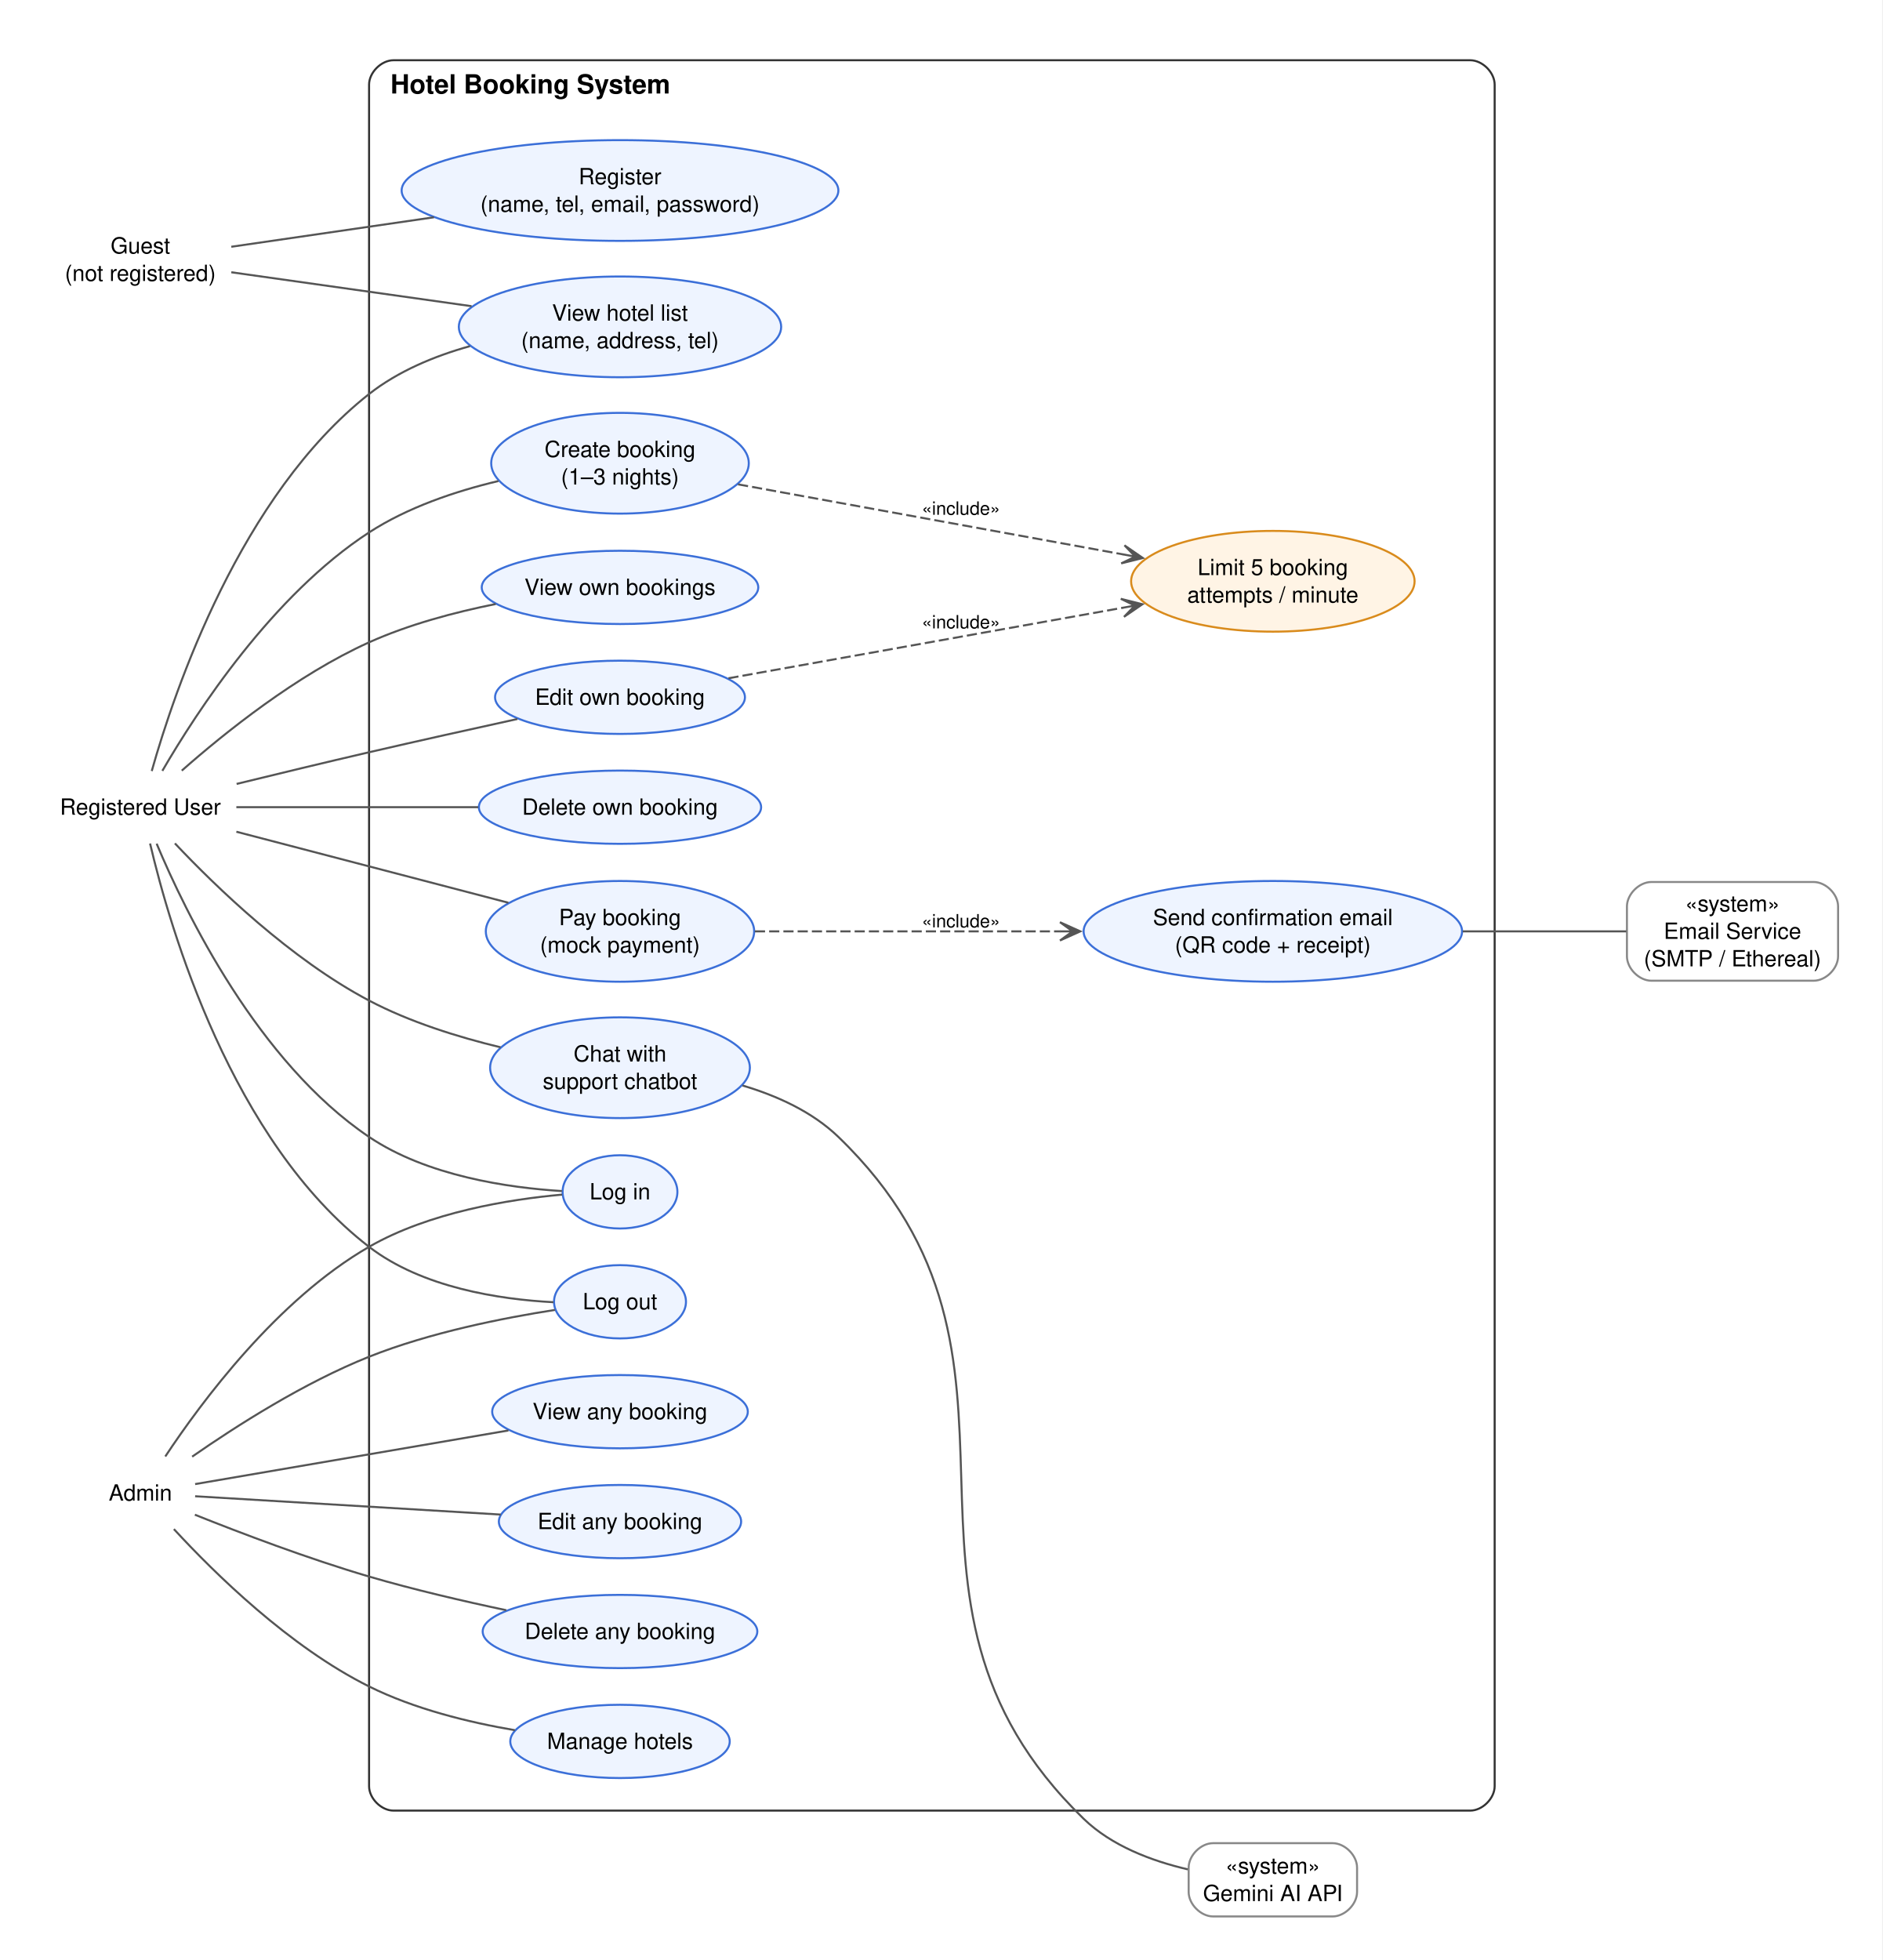
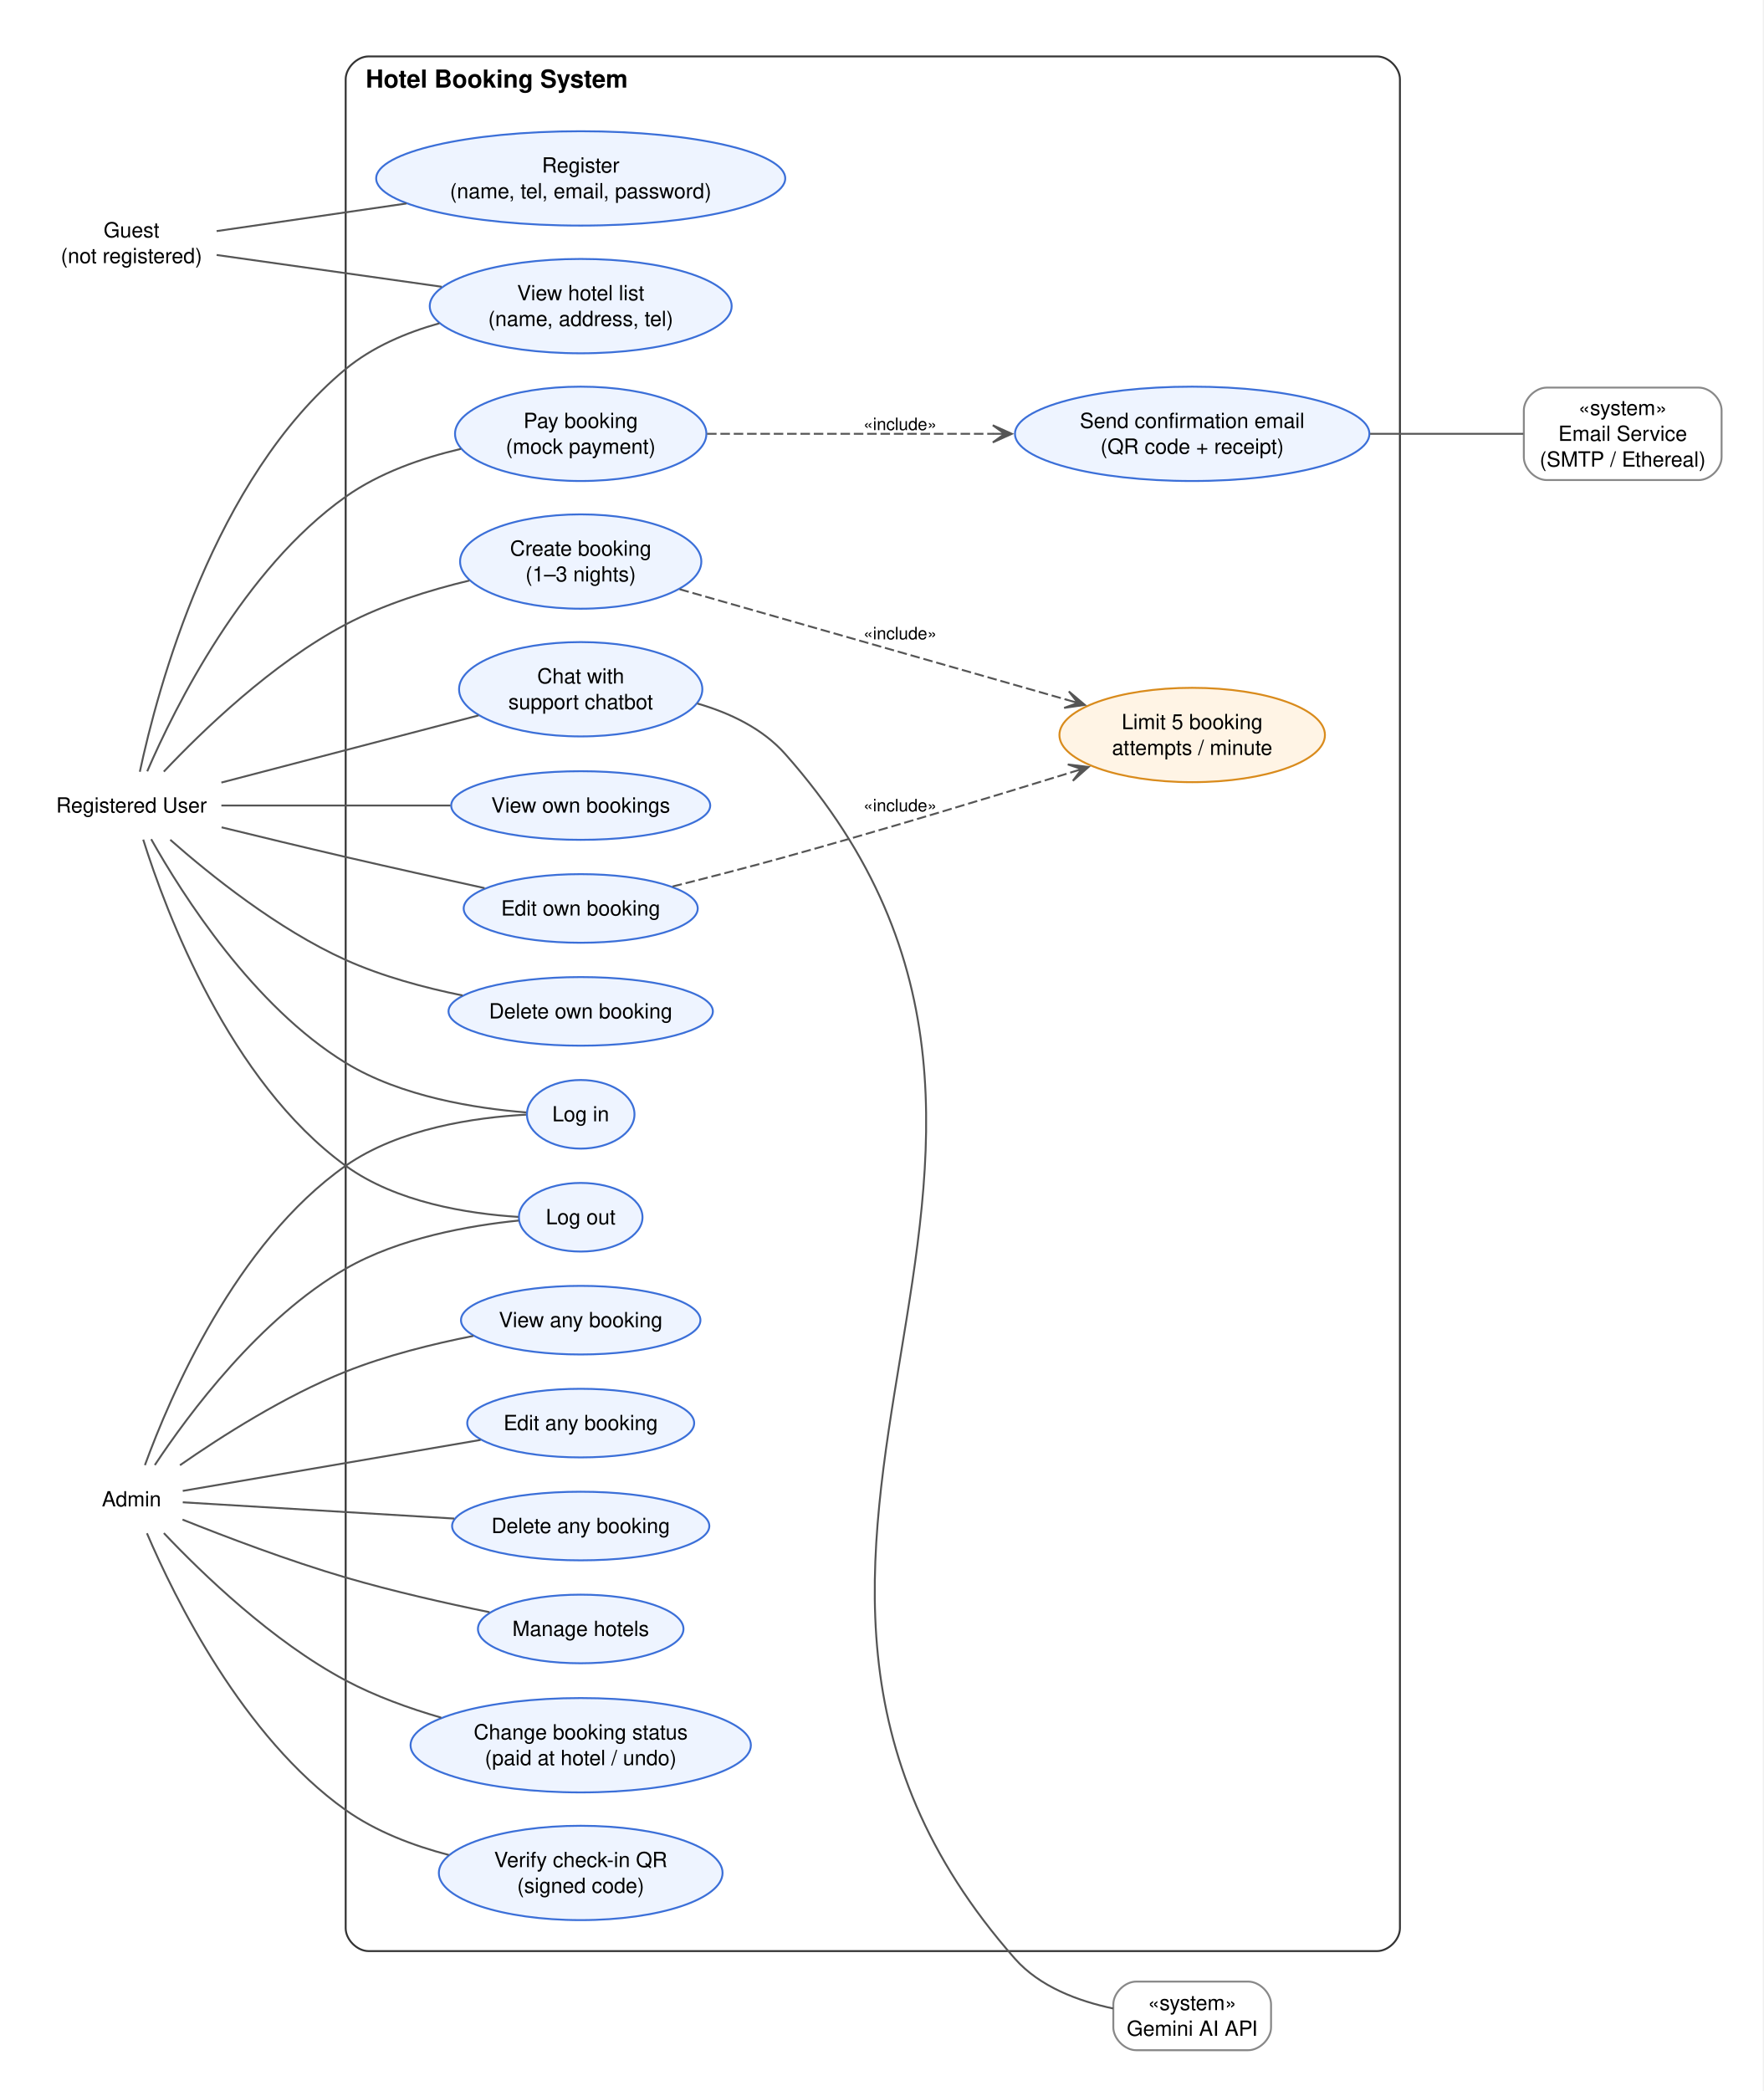
- <svg xmlns="http://www.w3.org/2000/svg" width="925pt" height="963pt" viewBox="0.00 0.00 925.00 963.00">
-   <g id="graph0" class="graph" transform="scale(1 1) rotate(0) translate(21.6 941.6)">
-     <polygon fill="white" stroke="none" points="-21.6,21.6 -21.6,-941.6 903.18,-941.6 903.18,21.6 -21.6,21.6" />
+ <svg xmlns="http://www.w3.org/2000/svg" width="925pt" height="1097pt" viewBox="0.00 0.00 925.00 1097.00">
+   <g id="graph0" class="graph" transform="scale(1 1) rotate(0) translate(21.6 1075.6)">
+     <polygon fill="white" stroke="none" points="-21.6,21.6 -21.6,-1075.6 903.18,-1075.6 903.18,21.6 -21.6,21.6" />
    <g id="clust1" class="cluster">
-       <path fill="white" stroke="#333333" d="M171.75,-52C171.75,-52 700.83,-52 700.83,-52 706.83,-52 712.83,-58 712.83,-64 712.83,-64 712.83,-900 712.83,-900 712.83,-906 706.83,-912 700.83,-912 700.83,-912 171.75,-912 171.75,-912 165.75,-912 159.75,-906 159.75,-900 159.75,-900 159.75,-64 159.75,-64 159.75,-58 165.75,-52 171.75,-52" />
-       <text xml:space="preserve" text-anchor="middle" x="239" y="-895.65" font-family="Helvetica,sans-Serif" font-weight="bold" font-size="13.00">Hotel Booking System</text>
+       <path fill="white" stroke="#333333" d="M171.75,-52C171.75,-52 700.83,-52 700.83,-52 706.83,-52 712.83,-58 712.83,-64 712.83,-64 712.83,-1034 712.83,-1034 712.83,-1040 706.83,-1046 700.83,-1046 700.83,-1046 171.75,-1046 171.75,-1046 165.75,-1046 159.75,-1040 159.75,-1034 159.75,-1034 159.75,-64 159.75,-64 159.75,-58 165.75,-52 171.75,-52" />
+       <text xml:space="preserve" text-anchor="middle" x="239" y="-1029.65" font-family="Helvetica,sans-Serif" font-weight="bold" font-size="13.00">Hotel Booking System</text>
    </g>
    <g id="node1" class="node">
-       <text xml:space="preserve" text-anchor="middle" x="47.38" y="-817.05" font-family="Helvetica,sans-Serif" font-size="11.00">Guest</text>
-       <text xml:space="preserve" text-anchor="middle" x="47.38" y="-803.55" font-family="Helvetica,sans-Serif" font-size="11.00">(not registered)</text>
+       <text xml:space="preserve" text-anchor="middle" x="47.38" y="-951.05" font-family="Helvetica,sans-Serif" font-size="11.00">Guest</text>
+       <text xml:space="preserve" text-anchor="middle" x="47.38" y="-937.55" font-family="Helvetica,sans-Serif" font-size="11.00">(not registered)</text>
    </g>
    <g id="node6" class="node">
-       <ellipse fill="#eef4ff" stroke="#3b6fd8" cx="283.05" cy="-848" rx="107.3" ry="24.75" />
-       <text xml:space="preserve" text-anchor="middle" x="283.05" y="-851.05" font-family="Helvetica,sans-Serif" font-size="11.00">Register</text>
-       <text xml:space="preserve" text-anchor="middle" x="283.05" y="-837.55" font-family="Helvetica,sans-Serif" font-size="11.00">(name, tel, email, password)</text>
+       <ellipse fill="#eef4ff" stroke="#3b6fd8" cx="283.05" cy="-982" rx="107.3" ry="24.75" />
+       <text xml:space="preserve" text-anchor="middle" x="283.05" y="-985.05" font-family="Helvetica,sans-Serif" font-size="11.00">Register</text>
+       <text xml:space="preserve" text-anchor="middle" x="283.05" y="-971.55" font-family="Helvetica,sans-Serif" font-size="11.00">(name, tel, email, password)</text>
    </g>
    <g id="edge1" class="edge">
-       <path fill="none" stroke="#555555" d="M92.05,-820.36C120.06,-824.43 157.45,-829.87 191.65,-834.85" />
+       <path fill="none" stroke="#555555" d="M92.05,-954.36C120.06,-958.43 157.45,-963.87 191.65,-968.85" />
    </g>
    <g id="node9" class="node">
-       <ellipse fill="#eef4ff" stroke="#3b6fd8" cx="283.05" cy="-781" rx="79.2" ry="24.75" />
-       <text xml:space="preserve" text-anchor="middle" x="283.05" y="-784.05" font-family="Helvetica,sans-Serif" font-size="11.00">View hotel list</text>
-       <text xml:space="preserve" text-anchor="middle" x="283.05" y="-770.55" font-family="Helvetica,sans-Serif" font-size="11.00">(name, address, tel)</text>
+       <ellipse fill="#eef4ff" stroke="#3b6fd8" cx="283.05" cy="-915" rx="79.2" ry="24.75" />
+       <text xml:space="preserve" text-anchor="middle" x="283.05" y="-918.05" font-family="Helvetica,sans-Serif" font-size="11.00">View hotel list</text>
+       <text xml:space="preserve" text-anchor="middle" x="283.05" y="-904.55" font-family="Helvetica,sans-Serif" font-size="11.00">(name, address, tel)</text>
    </g>
    <g id="edge2" class="edge">
-       <path fill="none" stroke="#555555" d="M92.05,-807.83C125.21,-803.15 171.52,-796.61 210.12,-791.16" />
+       <path fill="none" stroke="#555555" d="M92.05,-941.83C125.21,-937.15 171.52,-930.61 210.12,-925.16" />
    </g>
    <g id="node2" class="node">
-       <text xml:space="preserve" text-anchor="middle" x="47.38" y="-541.3" font-family="Helvetica,sans-Serif" font-size="11.00">Registered User</text>
+       <text xml:space="preserve" text-anchor="middle" x="47.38" y="-649.3" font-family="Helvetica,sans-Serif" font-size="11.00">Registered User</text>
    </g>
    <g id="node7" class="node">
-       <ellipse fill="#eef4ff" stroke="#3b6fd8" cx="283.05" cy="-356" rx="28.21" ry="18" />
-       <text xml:space="preserve" text-anchor="middle" x="283.05" y="-352.3" font-family="Helvetica,sans-Serif" font-size="11.00">Log in</text>
+       <ellipse fill="#eef4ff" stroke="#3b6fd8" cx="283.05" cy="-491" rx="28.21" ry="18" />
+       <text xml:space="preserve" text-anchor="middle" x="283.05" y="-487.3" font-family="Helvetica,sans-Serif" font-size="11.00">Log in</text>
    </g>
    <g id="edge3" class="edge">
-       <path fill="none" stroke="#555555" d="M55.37,-527.08C69.56,-493.19 105.12,-419.81 159.75,-383 188.24,-363.8 228.15,-358.02 254.53,-356.4" />
+       <path fill="none" stroke="#555555" d="M57.72,-635.33C74.2,-606.02 111.29,-547.66 159.75,-518 188.87,-500.18 228.27,-494.06 254.39,-492" />
    </g>
    <g id="node8" class="node">
-       <ellipse fill="#eef4ff" stroke="#3b6fd8" cx="283.05" cy="-302" rx="32.42" ry="18" />
-       <text xml:space="preserve" text-anchor="middle" x="283.05" y="-298.3" font-family="Helvetica,sans-Serif" font-size="11.00">Log out</text>
+       <ellipse fill="#eef4ff" stroke="#3b6fd8" cx="283.05" cy="-437" rx="32.42" ry="18" />
+       <text xml:space="preserve" text-anchor="middle" x="283.05" y="-433.3" font-family="Helvetica,sans-Serif" font-size="11.00">Log out</text>
    </g>
    <g id="edge4" class="edge">
-       <path fill="none" stroke="#555555" d="M52.14,-527.16C61.91,-485.42 92.21,-380.98 159.75,-329 185.77,-308.97 223.65,-303.18 250.34,-301.79" />
+       <path fill="none" stroke="#555555" d="M53.54,-635.11C65.47,-597.13 98.72,-508.29 159.75,-464 186.24,-444.78 223.85,-438.83 250.35,-437.18" />
    </g>
    <g id="edge5" class="edge">
-       <path fill="none" stroke="#555555" d="M52.96,-562.76C64.12,-602.36 96.55,-698.31 159.75,-748 174.01,-759.21 191.79,-766.63 209.32,-771.53" />
+       <path fill="none" stroke="#555555" d="M51.76,-670.71C60.93,-713.78 90.41,-824.67 159.75,-882 173.73,-893.56 191.41,-901.1 208.94,-906" />
    </g>
    <g id="node10" class="node">
-       <ellipse fill="#eef4ff" stroke="#3b6fd8" cx="283.05" cy="-714" rx="63.29" ry="24.75" />
-       <text xml:space="preserve" text-anchor="middle" x="283.05" y="-717.05" font-family="Helvetica,sans-Serif" font-size="11.00">Create booking</text>
-       <text xml:space="preserve" text-anchor="middle" x="283.05" y="-703.55" font-family="Helvetica,sans-Serif" font-size="11.00">(1–3 nights)</text>
+       <ellipse fill="#eef4ff" stroke="#3b6fd8" cx="283.05" cy="-781" rx="63.29" ry="24.75" />
+       <text xml:space="preserve" text-anchor="middle" x="283.05" y="-784.05" font-family="Helvetica,sans-Serif" font-size="11.00">Create booking</text>
+       <text xml:space="preserve" text-anchor="middle" x="283.05" y="-770.55" font-family="Helvetica,sans-Serif" font-size="11.00">(1–3 nights)</text>
    </g>
    <g id="edge6" class="edge">
-       <path fill="none" stroke="#555555" d="M58.17,-562.86C75.04,-591.9 112.36,-649.21 159.75,-680 178.69,-692.31 202.07,-700.21 223.3,-705.26" />
+       <path fill="none" stroke="#555555" d="M64.34,-670.77C84.52,-692.16 121.3,-727.74 159.75,-748 179.79,-758.56 203.5,-765.96 224.69,-771.04" />
    </g>
    <g id="node11" class="node">
      <ellipse fill="#eef4ff" stroke="#3b6fd8" cx="283.05" cy="-653" rx="67.95" ry="18" />
      <text xml:space="preserve" text-anchor="middle" x="283.05" y="-649.3" font-family="Helvetica,sans-Serif" font-size="11.00">View own bookings</text>
    </g>
    <g id="edge7" class="edge">
-       <path fill="none" stroke="#555555" d="M67.72,-562.97C88.78,-581.54 124.21,-610 159.75,-626 179.18,-634.75 201.66,-640.76 222,-644.84" />
+       <path fill="none" stroke="#555555" d="M94.54,-653C128.86,-653 176.2,-653 214.73,-653" />
    </g>
    <g id="node12" class="node">
      <ellipse fill="#eef4ff" stroke="#3b6fd8" cx="283.05" cy="-599" rx="61.4" ry="18" />
      <text xml:space="preserve" text-anchor="middle" x="283.05" y="-595.3" font-family="Helvetica,sans-Serif" font-size="11.00">Edit own booking</text>
    </g>
    <g id="edge8" class="edge">
-       <path fill="none" stroke="#555555" d="M94.66,-556.44C114.65,-561.33 138.33,-567.04 159.75,-572 183.69,-577.54 210.32,-583.45 232.61,-588.33" />
+       <path fill="none" stroke="#555555" d="M94.66,-641.56C114.65,-636.67 138.33,-630.96 159.75,-626 183.69,-620.46 210.32,-614.55 232.61,-609.67" />
    </g>
    <g id="node13" class="node">
      <ellipse fill="#eef4ff" stroke="#3b6fd8" cx="283.05" cy="-545" rx="69.35" ry="18" />
      <text xml:space="preserve" text-anchor="middle" x="283.05" y="-541.3" font-family="Helvetica,sans-Serif" font-size="11.00">Delete own booking</text>
    </g>
    <g id="edge9" class="edge">
-       <path fill="none" stroke="#555555" d="M94.54,-545C128.46,-545 175.1,-545 213.39,-545" />
+       <path fill="none" stroke="#555555" d="M67.72,-635.03C88.78,-616.46 124.21,-588 159.75,-572 178.88,-563.39 200.97,-557.43 221.07,-553.35" />
    </g>
    <g id="node14" class="node">
-       <ellipse fill="#eef4ff" stroke="#3b6fd8" cx="283.05" cy="-484" rx="65.94" ry="24.75" />
-       <text xml:space="preserve" text-anchor="middle" x="283.05" y="-487.05" font-family="Helvetica,sans-Serif" font-size="11.00">Pay booking</text>
-       <text xml:space="preserve" text-anchor="middle" x="283.05" y="-473.55" font-family="Helvetica,sans-Serif" font-size="11.00">(mock payment)</text>
+       <ellipse fill="#eef4ff" stroke="#3b6fd8" cx="283.05" cy="-848" rx="65.94" ry="24.75" />
+       <text xml:space="preserve" text-anchor="middle" x="283.05" y="-851.05" font-family="Helvetica,sans-Serif" font-size="11.00">Pay booking</text>
+       <text xml:space="preserve" text-anchor="middle" x="283.05" y="-837.55" font-family="Helvetica,sans-Serif" font-size="11.00">(mock payment)</text>
    </g>
    <g id="edge10" class="edge">
-       <path fill="none" stroke="#555555" d="M94.54,-532.95C132.98,-522.91 187.77,-508.61 228.2,-498.06" />
+       <path fill="none" stroke="#555555" d="M55.64,-670.95C70.17,-704.57 106.13,-777.04 159.75,-815 177.43,-827.52 199.61,-835.29 220.21,-840.11" />
    </g>
    <g id="node16" class="node">
-       <ellipse fill="#eef4ff" stroke="#3b6fd8" cx="283.05" cy="-417" rx="63.82" ry="24.75" />
-       <text xml:space="preserve" text-anchor="middle" x="283.05" y="-420.05" font-family="Helvetica,sans-Serif" font-size="11.00">Chat with</text>
-       <text xml:space="preserve" text-anchor="middle" x="283.05" y="-406.55" font-family="Helvetica,sans-Serif" font-size="11.00">support chatbot</text>
+       <ellipse fill="#eef4ff" stroke="#3b6fd8" cx="283.05" cy="-714" rx="63.82" ry="24.75" />
+       <text xml:space="preserve" text-anchor="middle" x="283.05" y="-717.05" font-family="Helvetica,sans-Serif" font-size="11.00">Chat with</text>
+       <text xml:space="preserve" text-anchor="middle" x="283.05" y="-703.55" font-family="Helvetica,sans-Serif" font-size="11.00">support chatbot</text>
    </g>
    <g id="edge11" class="edge">
-       <path fill="none" stroke="#555555" d="M64.34,-527.23C84.52,-505.84 121.3,-470.26 159.75,-450 179.69,-439.49 203.27,-432.11 224.38,-427.03" />
+       <path fill="none" stroke="#555555" d="M94.54,-665.05C133.38,-675.19 188.91,-689.69 229.46,-700.27" />
    </g>
    <g id="node3" class="node">
-       <text xml:space="preserve" text-anchor="middle" x="47.38" y="-204.3" font-family="Helvetica,sans-Serif" font-size="11.00">Admin</text>
+       <text xml:space="preserve" text-anchor="middle" x="47.38" y="-285.3" font-family="Helvetica,sans-Serif" font-size="11.00">Admin</text>
    </g>
    <g id="edge12" class="edge">
-       <path fill="none" stroke="#555555" d="M59.62,-225.99C77.42,-252.86 114.71,-303.09 159.75,-329 189.34,-346.02 228.64,-352.32 254.6,-354.65" />
+       <path fill="none" stroke="#555555" d="M54.43,-306.94C67.53,-342.86 102.07,-423.63 159.75,-464 187.9,-483.7 227.89,-489.37 254.38,-490.82" />
    </g>
    <g id="edge13" class="edge">
-       <path fill="none" stroke="#555555" d="M72.81,-225.9C94.6,-241.06 127.89,-262.3 159.75,-275 189.64,-286.92 225.85,-294.08 251.08,-298" />
+       <path fill="none" stroke="#555555" d="M59.62,-306.99C77.42,-333.86 114.71,-384.09 159.75,-410 187.83,-426.16 224.66,-432.65 250.53,-435.26" />
    </g>
    <g id="node18" class="node">
-       <ellipse fill="#eef4ff" stroke="#3b6fd8" cx="283.05" cy="-248" rx="62.81" ry="18" />
-       <text xml:space="preserve" text-anchor="middle" x="283.05" y="-244.3" font-family="Helvetica,sans-Serif" font-size="11.00">View any booking</text>
+       <ellipse fill="#eef4ff" stroke="#3b6fd8" cx="283.05" cy="-383" rx="62.81" ry="18" />
+       <text xml:space="preserve" text-anchor="middle" x="283.05" y="-379.3" font-family="Helvetica,sans-Serif" font-size="11.00">View any booking</text>
    </g>
    <g id="edge14" class="edge">
-       <path fill="none" stroke="#555555" d="M74.28,-212.43C111.23,-218.76 179.95,-230.52 228.22,-238.78" />
+       <path fill="none" stroke="#555555" d="M72.81,-306.9C94.6,-322.06 127.89,-343.3 159.75,-356 180.96,-364.46 205.34,-370.52 226.73,-374.73" />
    </g>
    <g id="node19" class="node">
-       <ellipse fill="#eef4ff" stroke="#3b6fd8" cx="283.05" cy="-194" rx="59.53" ry="18" />
-       <text xml:space="preserve" text-anchor="middle" x="283.05" y="-190.3" font-family="Helvetica,sans-Serif" font-size="11.00">Edit any booking</text>
+       <ellipse fill="#eef4ff" stroke="#3b6fd8" cx="283.05" cy="-329" rx="59.53" ry="18" />
+       <text xml:space="preserve" text-anchor="middle" x="283.05" y="-325.3" font-family="Helvetica,sans-Serif" font-size="11.00">Edit any booking</text>
    </g>
    <g id="edge15" class="edge">
-       <path fill="none" stroke="#555555" d="M74.28,-206.45C110.28,-204.29 176.44,-200.33 224.45,-197.45" />
+       <path fill="none" stroke="#555555" d="M74.28,-293.43C111.83,-299.86 182.17,-311.9 230.53,-320.18" />
    </g>
    <g id="node20" class="node">
-       <ellipse fill="#eef4ff" stroke="#3b6fd8" cx="283.05" cy="-140" rx="67.48" ry="18" />
-       <text xml:space="preserve" text-anchor="middle" x="283.05" y="-136.3" font-family="Helvetica,sans-Serif" font-size="11.00">Delete any booking</text>
+       <ellipse fill="#eef4ff" stroke="#3b6fd8" cx="283.05" cy="-275" rx="67.48" ry="18" />
+       <text xml:space="preserve" text-anchor="middle" x="283.05" y="-271.3" font-family="Helvetica,sans-Serif" font-size="11.00">Delete any booking</text>
    </g>
    <g id="edge16" class="edge">
-       <path fill="none" stroke="#555555" d="M74.15,-197.38C96.51,-188.44 129.89,-175.75 159.75,-167 181.56,-160.61 205.94,-154.94 227.16,-150.46" />
+       <path fill="none" stroke="#555555" d="M74.28,-287.45C108.38,-285.41 169.54,-281.74 216.7,-278.92" />
    </g>
    <g id="node21" class="node">
-       <ellipse fill="#eef4ff" stroke="#3b6fd8" cx="283.05" cy="-86" rx="53.92" ry="18" />
-       <text xml:space="preserve" text-anchor="middle" x="283.05" y="-82.3" font-family="Helvetica,sans-Serif" font-size="11.00">Manage hotels</text>
+       <ellipse fill="#eef4ff" stroke="#3b6fd8" cx="283.05" cy="-221" rx="53.92" ry="18" />
+       <text xml:space="preserve" text-anchor="middle" x="283.05" y="-217.3" font-family="Helvetica,sans-Serif" font-size="11.00">Manage hotels</text>
    </g>
    <g id="edge17" class="edge">
-       <path fill="none" stroke="#555555" d="M63.84,-190.32C83.79,-168.66 120.61,-132.47 159.75,-113 181.94,-101.96 208.62,-95.39 231.39,-91.51" />
+       <path fill="none" stroke="#555555" d="M74.15,-278.38C96.51,-269.44 129.89,-256.75 159.75,-248 184.37,-240.79 212.28,-234.49 235.22,-229.79" />
+     </g>
+     <g id="node22" class="node">
+       <ellipse fill="#eef4ff" stroke="#3b6fd8" cx="283.05" cy="-160" rx="89.27" ry="24.75" />
+       <text xml:space="preserve" text-anchor="middle" x="283.05" y="-163.05" font-family="Helvetica,sans-Serif" font-size="11.00">Change booking status</text>
+       <text xml:space="preserve" text-anchor="middle" x="283.05" y="-149.55" font-family="Helvetica,sans-Serif" font-size="11.00">(paid at hotel / undo)</text>
+     </g>
+     <g id="edge18" class="edge">
+       <path fill="none" stroke="#555555" d="M64.37,-271.28C84.57,-249.94 121.38,-214.4 159.75,-194 175.22,-185.77 192.88,-179.38 209.87,-174.47" />
+     </g>
+     <g id="node23" class="node">
+       <ellipse fill="#eef4ff" stroke="#3b6fd8" cx="283.05" cy="-93" rx="74.42" ry="24.75" />
+       <text xml:space="preserve" text-anchor="middle" x="283.05" y="-96.05" font-family="Helvetica,sans-Serif" font-size="11.00">Verify check-in QR</text>
+       <text xml:space="preserve" text-anchor="middle" x="283.05" y="-82.55" font-family="Helvetica,sans-Serif" font-size="11.00">(signed code)</text>
+     </g>
+     <g id="edge19" class="edge">
+       <path fill="none" stroke="#555555" d="M55.49,-271.2C69.9,-237.49 105.82,-164.3 159.75,-126 175.62,-114.73 195.13,-107.31 213.88,-102.42" />
    </g>
    <g id="node4" class="node">
-       <path fill="none" stroke="#888888" d="M869.58,-508.25C869.58,-508.25 789.83,-508.25 789.83,-508.25 783.83,-508.25 777.83,-502.25 777.83,-496.25 777.83,-496.25 777.83,-471.75 777.83,-471.75 777.83,-465.75 783.83,-459.75 789.83,-459.75 789.83,-459.75 869.58,-459.75 869.58,-459.75 875.58,-459.75 881.58,-465.75 881.58,-471.75 881.58,-471.75 881.58,-496.25 881.58,-496.25 881.58,-502.25 875.58,-508.25 869.58,-508.25" />
-       <text xml:space="preserve" text-anchor="middle" x="829.7" y="-493.8" font-family="Helvetica,sans-Serif" font-size="11.00">«system»</text>
-       <text xml:space="preserve" text-anchor="middle" x="829.7" y="-480.3" font-family="Helvetica,sans-Serif" font-size="11.00">Email Service</text>
-       <text xml:space="preserve" text-anchor="middle" x="829.7" y="-466.8" font-family="Helvetica,sans-Serif" font-size="11.00">(SMTP / Ethereal)</text>
+       <path fill="none" stroke="#888888" d="M869.58,-872.25C869.58,-872.25 789.83,-872.25 789.83,-872.25 783.83,-872.25 777.83,-866.25 777.83,-860.25 777.83,-860.25 777.83,-835.75 777.83,-835.75 777.83,-829.75 783.83,-823.75 789.83,-823.75 789.83,-823.75 869.58,-823.75 869.58,-823.75 875.58,-823.75 881.58,-829.75 881.58,-835.75 881.58,-835.75 881.58,-860.25 881.58,-860.25 881.58,-866.25 875.58,-872.25 869.58,-872.25" />
+       <text xml:space="preserve" text-anchor="middle" x="829.7" y="-857.8" font-family="Helvetica,sans-Serif" font-size="11.00">«system»</text>
+       <text xml:space="preserve" text-anchor="middle" x="829.7" y="-844.3" font-family="Helvetica,sans-Serif" font-size="11.00">Email Service</text>
+       <text xml:space="preserve" text-anchor="middle" x="829.7" y="-830.8" font-family="Helvetica,sans-Serif" font-size="11.00">(SMTP / Ethereal)</text>
    </g>
    <g id="node5" class="node">
      <path fill="none" stroke="#888888" d="M633.22,-36C633.22,-36 574.47,-36 574.47,-36 568.47,-36 562.47,-30 562.47,-24 562.47,-24 562.47,-12 562.47,-12 562.47,-6 568.47,0 574.47,0 574.47,0 633.22,0 633.22,0 639.22,0 645.22,-6 645.22,-12 645.22,-12 645.22,-24 645.22,-24 645.22,-30 639.22,-36 633.22,-36" />
      <text xml:space="preserve" text-anchor="middle" x="603.84" y="-21.05" font-family="Helvetica,sans-Serif" font-size="11.00">«system»</text>
      <text xml:space="preserve" text-anchor="middle" x="603.84" y="-7.55" font-family="Helvetica,sans-Serif" font-size="11.00">Gemini AI API</text>
    </g>
    <g id="node17" class="node">
-       <ellipse fill="#fff4e5" stroke="#d98b1c" cx="603.84" cy="-656" rx="69.65" ry="24.75" />
-       <text xml:space="preserve" text-anchor="middle" x="603.84" y="-659.05" font-family="Helvetica,sans-Serif" font-size="11.00">Limit 5 booking</text>
-       <text xml:space="preserve" text-anchor="middle" x="603.84" y="-645.55" font-family="Helvetica,sans-Serif" font-size="11.00">attempts / minute</text>
+       <ellipse fill="#fff4e5" stroke="#d98b1c" cx="603.84" cy="-690" rx="69.65" ry="24.75" />
+       <text xml:space="preserve" text-anchor="middle" x="603.84" y="-693.05" font-family="Helvetica,sans-Serif" font-size="11.00">Limit 5 booking</text>
+       <text xml:space="preserve" text-anchor="middle" x="603.84" y="-679.55" font-family="Helvetica,sans-Serif" font-size="11.00">attempts / minute</text>
    </g>
-     <g id="edge18" class="edge">
-       <path fill="none" stroke="#555555" stroke-dasharray="5,2" d="M341.05,-703.63C393.96,-694 472.98,-679.63 530.36,-669.19" />
-       <polygon fill="#555555" stroke="#555555" points="539.97,-667.44 530.94,-673.66 536.25,-668.11 530.14,-669.23 530.14,-669.23 530.14,-669.23 536.25,-668.11 529.33,-664.8 539.97,-667.44" />
-       <text xml:space="preserve" text-anchor="middle" x="450.61" y="-688.69" font-family="Helvetica,sans-Serif" font-size="9.00">«include»</text>
+     <g id="edge20" class="edge">
+       <path fill="none" stroke="#555555" stroke-dasharray="5,2" d="M334.92,-766.48C390.06,-750.74 478.19,-725.58 538.2,-708.45" />
+       <polygon fill="#555555" stroke="#555555" points="547.52,-705.79 539.14,-712.86 543.88,-706.83 537.9,-708.54 537.9,-708.54 537.9,-708.54 543.88,-706.83 536.67,-704.21 547.52,-705.79" />
+       <text xml:space="preserve" text-anchor="middle" x="450.61" y="-740.18" font-family="Helvetica,sans-Serif" font-size="9.00">«include»</text>
    </g>
-     <g id="edge19" class="edge">
-       <path fill="none" stroke="#555555" stroke-dasharray="5,2" d="M336.34,-608.35C389.13,-617.79 471.11,-632.45 530.21,-643.01" />
-       <polygon fill="#555555" stroke="#555555" points="539.76,-644.72 529.13,-647.39 536.04,-644.06 529.92,-642.96 529.92,-642.96 529.92,-642.96 536.04,-644.06 530.71,-638.53 539.76,-644.72" />
-       <text xml:space="preserve" text-anchor="middle" x="450.61" y="-632.86" font-family="Helvetica,sans-Serif" font-size="9.00">«include»</text>
+     <g id="edge21" class="edge">
+       <path fill="none" stroke="#555555" stroke-dasharray="5,2" d="M331.27,-610.52C349.75,-615.15 371.09,-620.65 390.36,-626 440.9,-640.02 497.78,-657.23 539.97,-670.27" />
+       <polygon fill="#555555" stroke="#555555" points="549.47,-673.22 538.59,-674.56 545.86,-672.1 539.92,-670.26 539.92,-670.26 539.92,-670.26 545.86,-672.1 541.25,-665.96 549.47,-673.22" />
+       <text xml:space="preserve" text-anchor="middle" x="450.61" y="-649.94" font-family="Helvetica,sans-Serif" font-size="9.00">«include»</text>
    </g>
    <g id="node15" class="node">
-       <ellipse fill="#eef4ff" stroke="#3b6fd8" cx="603.84" cy="-484" rx="92.98" ry="24.75" />
-       <text xml:space="preserve" text-anchor="middle" x="603.84" y="-487.05" font-family="Helvetica,sans-Serif" font-size="11.00">Send confirmation email</text>
-       <text xml:space="preserve" text-anchor="middle" x="603.84" y="-473.55" font-family="Helvetica,sans-Serif" font-size="11.00">(QR code + receipt)</text>
-     </g>
-     <g id="edge20" class="edge">
-       <path fill="none" stroke="#555555" stroke-dasharray="5,2" d="M349.33,-484C392.52,-484 450.06,-484 499.41,-484" />
-       <polygon fill="#555555" stroke="#555555" points="509.24,-484 499.24,-488.5 505.46,-484 499.24,-484 499.24,-484 499.24,-484 505.46,-484 499.24,-479.5 509.24,-484" />
-       <text xml:space="preserve" text-anchor="middle" x="450.61" y="-485.95" font-family="Helvetica,sans-Serif" font-size="9.00">«include»</text>
-     </g>
-     <g id="edge21" class="edge">
-       <path fill="none" stroke="#555555" d="M697.19,-484C724.65,-484 753.73,-484 777.54,-484" />
+       <ellipse fill="#eef4ff" stroke="#3b6fd8" cx="603.84" cy="-848" rx="92.98" ry="24.75" />
+       <text xml:space="preserve" text-anchor="middle" x="603.84" y="-851.05" font-family="Helvetica,sans-Serif" font-size="11.00">Send confirmation email</text>
+       <text xml:space="preserve" text-anchor="middle" x="603.84" y="-837.55" font-family="Helvetica,sans-Serif" font-size="11.00">(QR code + receipt)</text>
    </g>
    <g id="edge22" class="edge">
-       <path fill="none" stroke="#555555" d="M343.24,-408.26C360.19,-403.25 377.53,-395.38 390.36,-383 504.22,-273.13 397.31,-158.19 510.86,-48 524.6,-34.66 544.34,-27.26 562.02,-23.14" />
+       <path fill="none" stroke="#555555" stroke-dasharray="5,2" d="M349.33,-848C392.52,-848 450.06,-848 499.41,-848" />
+       <polygon fill="#555555" stroke="#555555" points="509.24,-848 499.24,-852.5 505.46,-848 499.24,-848 499.24,-848 499.24,-848 505.46,-848 499.24,-843.5 509.24,-848" />
+       <text xml:space="preserve" text-anchor="middle" x="450.61" y="-849.95" font-family="Helvetica,sans-Serif" font-size="9.00">«include»</text>
+     </g>
+     <g id="edge23" class="edge">
+       <path fill="none" stroke="#555555" d="M697.19,-848C724.65,-848 753.73,-848 777.54,-848" />
+     </g>
+     <g id="edge24" class="edge">
+       <path fill="none" stroke="#555555" d="M344.21,-706.53C361.3,-701.58 378.47,-693.42 390.36,-680 579.94,-465.93 321.88,-262.61 510.86,-48 523.84,-33.25 544.17,-25.72 562.42,-21.88" />
    </g>
  </g>
</svg>
